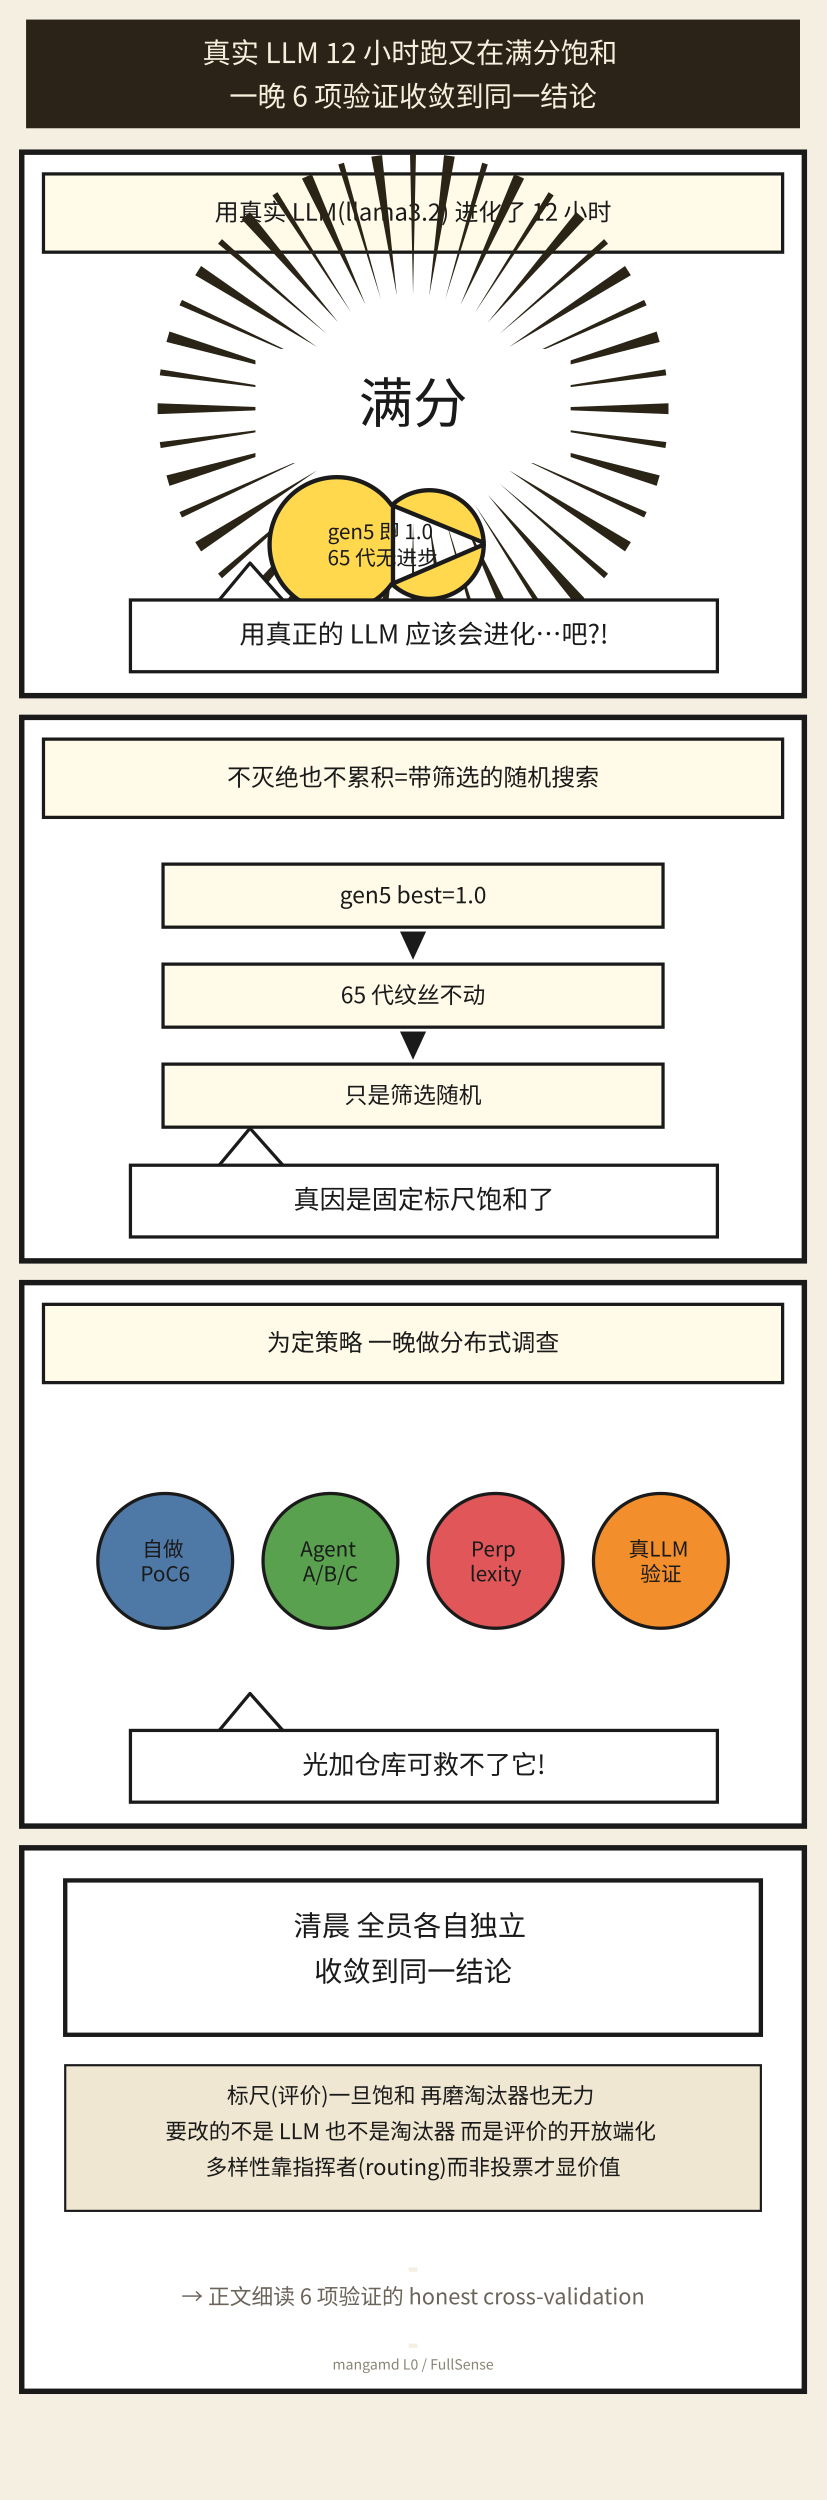
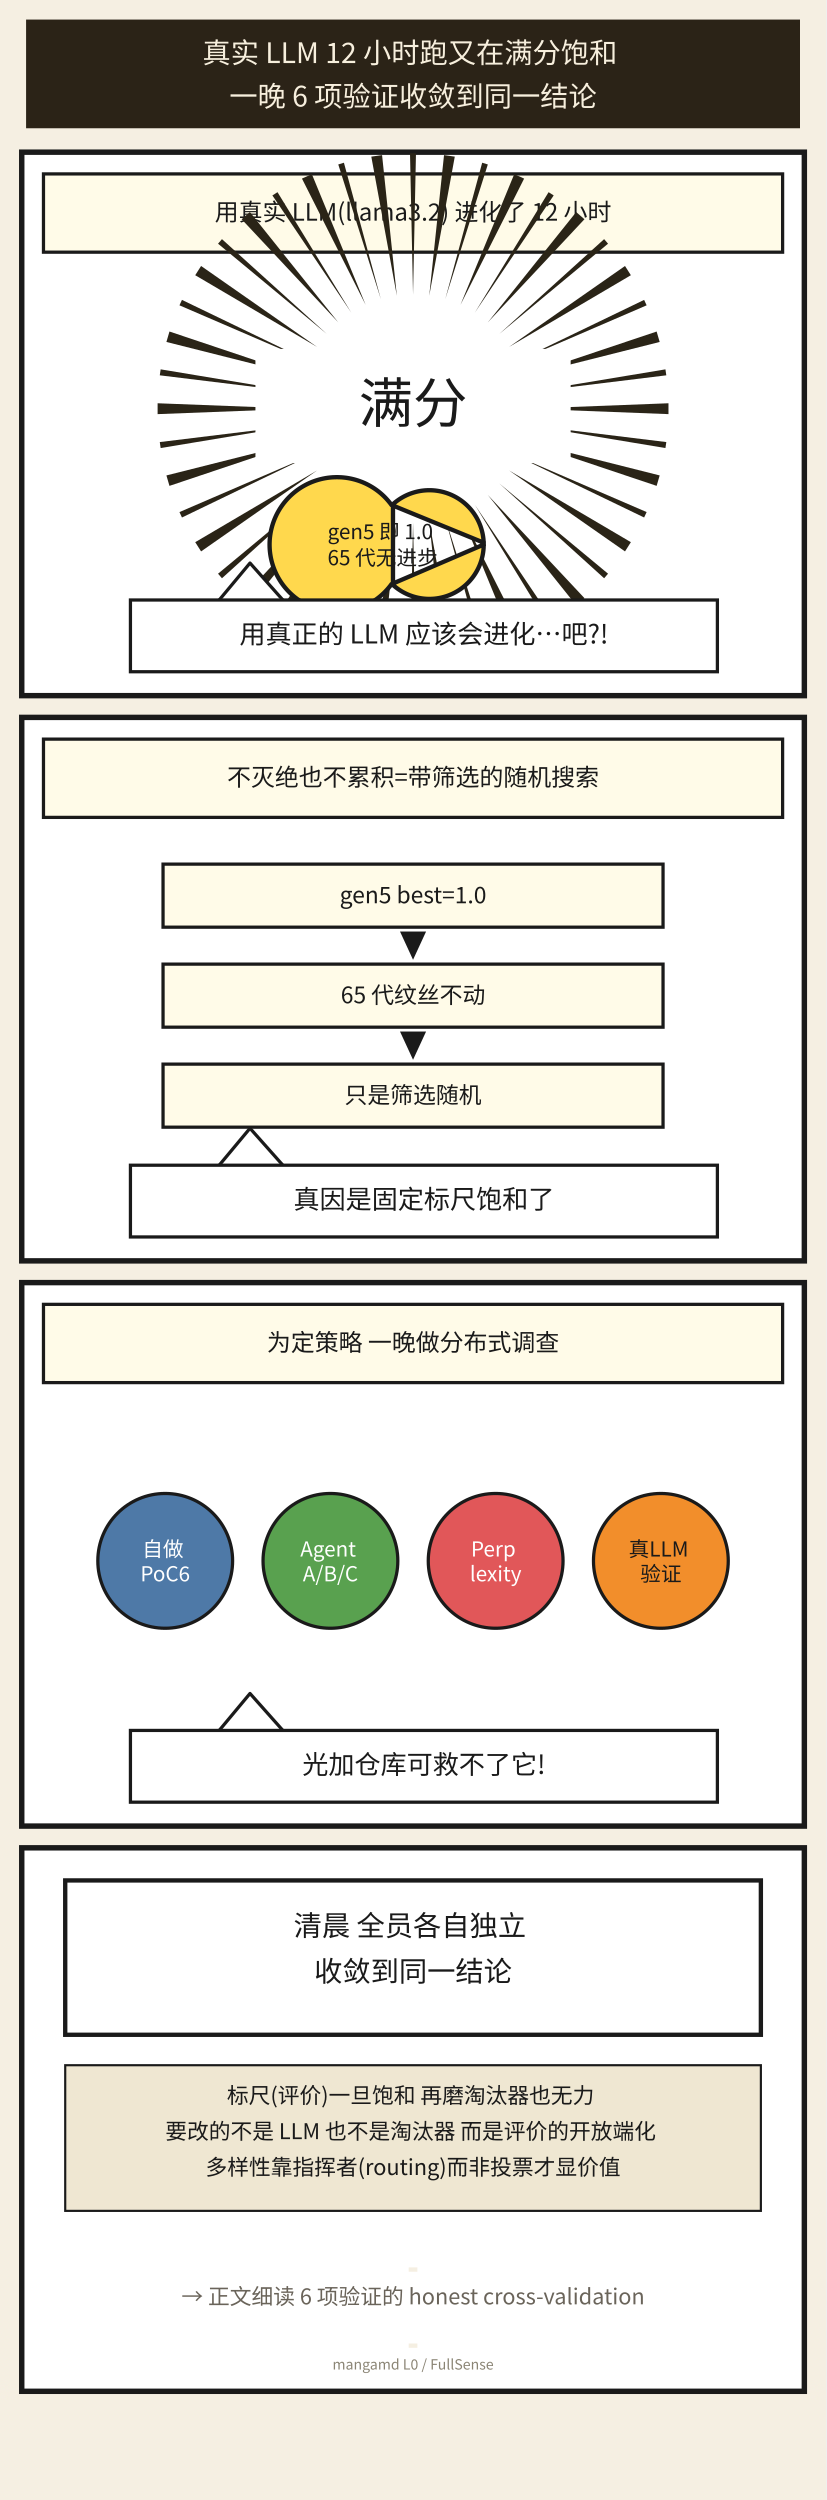
<svg xmlns="http://www.w3.org/2000/svg" viewBox="0 0 760 2300" role="img" aria-label="lldarwin v2 通宵马拉松 #27" style="width:100%;height:auto;max-width:1200px">
  <defs />
  <rect width="760" height="2300" fill="#f5efe2" />
  <g transform="translate(0.00,0.00) scale(1)">
    <path d="M 24.00,18.00 L 736.00,18.00 L 736.00,118.00 L 24.00,118.00 Z" fill="#2b2317" stroke="none" stroke-width="3" />
    <text font-family="'Microsoft YaHei','Noto Sans CJK SC',sans-serif" font-size="26" fill="#f7efdd" text-anchor="middle">
      <tspan x="380.0" y="58.0">真实 LLM 12 小时跑又在满分饱和</tspan>
      <tspan x="380.0" y="98.0">一晚 6 项验证收敛到同一结论</tspan>
    </text>
  </g>
  <g transform="translate(0.00,0.00) scale(1)">
    <path d="M 20.00,140.00 L 740.00,140.00 L 740.00,640.00 L 20.00,640.00 Z" fill="#ffffff" stroke="#1a1a1a" stroke-width="5" />
    <text font-family="'Microsoft YaHei','Noto Sans CJK SC',sans-serif" font-size="1" fill="#1a1a1a" text-anchor="middle">
      <tspan x="0.0" y="0.0" />
    </text>
  </g>
  <g transform="translate(0.00,0.00) scale(1)">
    <path d="M 20.00,660.00 L 740.00,660.00 L 740.00,1160.00 L 20.00,1160.00 Z" fill="#ffffff" stroke="#1a1a1a" stroke-width="5" />
    <text font-family="'Microsoft YaHei','Noto Sans CJK SC',sans-serif" font-size="1" fill="#1a1a1a" text-anchor="middle">
      <tspan x="0.0" y="0.0" />
    </text>
  </g>
  <g transform="translate(0.00,0.00) scale(1)">
    <path d="M 20.00,1180.00 L 740.00,1180.00 L 740.00,1680.00 L 20.00,1680.00 Z" fill="#ffffff" stroke="#1a1a1a" stroke-width="5" />
    <text font-family="'Microsoft YaHei','Noto Sans CJK SC',sans-serif" font-size="1" fill="#1a1a1a" text-anchor="middle">
      <tspan x="0.0" y="0.0" />
    </text>
  </g>
  <g transform="translate(0.00,0.00) scale(1)">
    <path d="M 20.00,1700.00 L 740.00,1700.00 L 740.00,2200.00 L 20.00,2200.00 Z" fill="#ffffff" stroke="#1a1a1a" stroke-width="5" />
    <text font-family="'Microsoft YaHei','Noto Sans CJK SC',sans-serif" font-size="1" fill="#1a1a1a" text-anchor="middle">
      <tspan x="0.0" y="0.0" />
    </text>
  </g>
  <g transform="translate(0.00,0.00) scale(1)">
    <path d="M 40.00,160.00 L 720.00,160.00 L 720.00,232.00 L 40.00,232.00 Z" fill="#fffbe8" stroke="#1a1a1a" stroke-width="3" />
    <text font-family="'Microsoft YaHei','Noto Sans CJK SC',sans-serif" font-size="22" fill="#1a1a1a" text-anchor="middle">
      <tspan x="380.0" y="203.0">用真实 LLM(llama3.2) 进化了 12 小时</tspan>
    </text>
  </g>
  <g>
    <path d="M 485.0,376.0 L 615.0,381.0 L 615.0,371.0 Z" fill="#2a2417" />
    <path d="M 483.9,390.9 L 612.2,412.2 L 613.0,406.7 Z" fill="#2a2417" />
    <path d="M 480.7,405.6 L 604.1,447.0 L 606.9,437.4 Z" fill="#2a2417" />
    <path d="M 475.5,419.6 L 592.6,476.1 L 594.9,471.1 Z" fill="#2a2417" />
    <path d="M 468.3,432.8 L 575.0,507.3 L 580.4,498.8 Z" fill="#2a2417" />
    <path d="M 459.4,444.8 L 555.8,532.0 L 559.4,527.8 Z" fill="#2a2417" />
    <path d="M 448.8,455.4 L 530.1,556.9 L 537.7,550.3 Z" fill="#2a2417" />
    <path d="M 436.8,464.3 L 504.7,575.2 L 509.4,572.2 Z" fill="#2a2417" />
    <path d="M 423.6,471.5 L 473.1,591.8 L 482.2,587.7 Z" fill="#2a2417" />
    <path d="M 409.6,476.7 L 443.6,602.3 L 448.8,600.7 Z" fill="#2a2417" />
    <path d="M 394.9,479.9 L 408.5,609.3 L 418.4,607.9 Z" fill="#2a2417" />
    <path d="M 380.0,481.0 L 377.3,611.0 L 382.8,611.0 Z" fill="#2a2417" />
    <path d="M 365.1,479.9 L 341.6,607.9 L 351.5,609.3 Z" fill="#2a2417" />
    <path d="M 350.4,476.7 L 311.2,600.7 L 316.4,602.3 Z" fill="#2a2417" />
    <path d="M 336.4,471.5 L 277.8,587.7 L 286.9,591.8 Z" fill="#2a2417" />
    <path d="M 323.2,464.3 L 250.6,572.2 L 255.3,575.2 Z" fill="#2a2417" />
    <path d="M 311.2,455.4 L 222.3,550.3 L 229.9,556.9 Z" fill="#2a2417" />
    <path d="M 300.6,444.8 L 200.6,527.8 L 204.2,532.0 Z" fill="#2a2417" />
    <path d="M 291.7,432.8 L 179.6,498.8 L 185.0,507.3 Z" fill="#2a2417" />
    <path d="M 284.5,419.6 L 165.1,471.1 L 167.4,476.1 Z" fill="#2a2417" />
    <path d="M 279.3,405.6 L 153.1,437.4 L 155.9,447.0 Z" fill="#2a2417" />
    <path d="M 276.1,390.9 L 147.0,406.7 L 147.8,412.2 Z" fill="#2a2417" />
    <path d="M 275.0,376.0 L 145.0,371.0 L 145.0,381.0 Z" fill="#2a2417" />
    <path d="M 276.1,361.1 L 147.8,339.8 L 147.0,345.3 Z" fill="#2a2417" />
    <path d="M 279.3,346.4 L 155.9,305.0 L 153.1,314.6 Z" fill="#2a2417" />
    <path d="M 284.5,332.4 L 167.4,275.9 L 165.1,280.9 Z" fill="#2a2417" />
    <path d="M 291.7,319.2 L 185.0,244.7 L 179.6,253.2 Z" fill="#2a2417" />
    <path d="M 300.6,307.2 L 204.2,220.0 L 200.6,224.2 Z" fill="#2a2417" />
    <path d="M 311.2,296.6 L 229.9,195.1 L 222.3,201.7 Z" fill="#2a2417" />
    <path d="M 323.2,287.7 L 255.3,176.8 L 250.6,179.8 Z" fill="#2a2417" />
    <path d="M 336.4,280.5 L 286.9,160.2 L 277.8,164.3 Z" fill="#2a2417" />
    <path d="M 350.4,275.3 L 316.4,149.7 L 311.2,151.3 Z" fill="#2a2417" />
    <path d="M 365.1,272.1 L 351.5,142.7 L 341.6,144.1 Z" fill="#2a2417" />
    <path d="M 380.0,271.0 L 382.7,141.0 L 377.2,141.0 Z" fill="#2a2417" />
    <path d="M 394.9,272.1 L 418.4,144.1 L 408.5,142.7 Z" fill="#2a2417" />
    <path d="M 409.6,275.3 L 448.8,151.3 L 443.6,149.7 Z" fill="#2a2417" />
    <path d="M 423.6,280.5 L 482.2,164.3 L 473.1,160.2 Z" fill="#2a2417" />
    <path d="M 436.8,287.7 L 509.4,179.8 L 504.7,176.8 Z" fill="#2a2417" />
    <path d="M 448.8,296.6 L 537.7,201.7 L 530.1,195.1 Z" fill="#2a2417" />
    <path d="M 459.4,307.2 L 559.4,224.2 L 555.8,220.0 Z" fill="#2a2417" />
    <path d="M 468.3,319.2 L 580.4,253.2 L 575.0,244.7 Z" fill="#2a2417" />
    <path d="M 475.5,332.4 L 594.9,280.9 L 592.6,275.9 Z" fill="#2a2417" />
    <path d="M 480.7,346.4 L 606.9,314.6 L 604.1,305.0 Z" fill="#2a2417" />
    <path d="M 483.9,361.1 L 613.0,345.3 L 612.2,339.8 Z" fill="#2a2417" />
  </g>
  <g transform="translate(0.00,0.00) scale(1)">
    <path d="M 235.00,321.00 L 525.00,321.00 L 525.00,426.00 L 235.00,426.00 Z" fill="#ffffff" stroke="none" stroke-width="3" />
    <text font-family="'Microsoft YaHei','Noto Sans CJK SC',sans-serif" font-size="50" fill="#1a1a1a" text-anchor="middle">
      <tspan x="380.0" y="389.0">满分</tspan>
    </text>
  </g>
  <path d="M 360.16,537.44 L 358.86,539.17 L 357.49,540.85 L 356.07,542.49 L 354.60,544.07 L 353.07,545.60 L 351.49,547.07 L 349.85,548.49 L 348.17,549.86 L 346.44,551.16 L 344.67,552.40 L 342.85,553.58 L 341.00,554.69 L 339.11,555.74 L 337.18,556.73 L 335.22,557.64 L 333.23,558.49 L 331.21,559.26 L 329.16,559.97 L 327.09,560.60 L 325.00,561.16 L 322.89,561.65 L 320.77,562.06 L 318.63,562.40 L 316.48,562.66 L 314.32,562.85 L 312.16,562.96 L 310.00,563.00 L 307.84,562.96 L 305.68,562.85 L 303.52,562.66 L 301.37,562.40 L 299.23,562.06 L 297.11,561.65 L 295.00,561.16 L 292.91,560.60 L 290.84,559.97 L 288.79,559.26 L 286.77,558.49 L 284.78,557.64 L 282.82,556.73 L 280.89,555.74 L 279.00,554.69 L 277.15,553.58 L 275.33,552.40 L 273.56,551.16 L 271.83,549.86 L 270.15,548.49 L 268.51,547.07 L 266.93,545.60 L 265.40,544.07 L 263.93,542.49 L 262.51,540.85 L 261.14,539.17 L 259.84,537.44 L 258.60,535.67 L 257.42,533.85 L 256.31,532.00 L 255.26,530.11 L 254.27,528.18 L 253.36,526.22 L 252.51,524.23 L 251.74,522.21 L 251.03,520.16 L 250.40,518.09 L 249.84,516.00 L 249.35,513.89 L 248.94,511.77 L 248.60,509.63 L 248.34,507.48 L 248.15,505.32 L 248.04,503.16 L 248.00,501.00 L 248.04,498.84 L 248.15,496.68 L 248.34,494.52 L 248.60,492.37 L 248.94,490.23 L 249.35,488.11 L 249.84,486.00 L 250.40,483.91 L 251.03,481.84 L 251.74,479.79 L 252.51,477.77 L 253.36,475.78 L 254.27,473.82 L 255.26,471.89 L 256.31,470.00 L 257.42,468.15 L 258.60,466.33 L 259.84,464.56 L 261.14,462.83 L 262.51,461.15 L 263.93,459.51 L 265.40,457.93 L 266.93,456.40 L 268.51,454.93 L 270.15,453.51 L 271.83,452.14 L 273.56,450.84 L 275.33,449.60 L 277.15,448.42 L 279.00,447.31 L 280.89,446.26 L 282.82,445.27 L 284.78,444.36 L 286.77,443.51 L 288.79,442.74 L 290.84,442.03 L 292.91,441.40 L 295.00,440.84 L 297.11,440.35 L 299.23,439.94 L 301.37,439.60 L 303.52,439.34 L 305.68,439.15 L 307.84,439.04 L 310.00,439.00 L 312.16,439.04 L 314.32,439.15 L 316.48,439.34 L 318.63,439.60 L 320.77,439.94 L 322.89,440.35 L 325.00,440.84 L 327.09,441.40 L 329.16,442.03 L 331.21,442.74 L 333.23,443.51 L 335.22,444.36 L 337.18,445.27 L 339.11,446.26 L 341.00,447.31 L 342.85,448.42 L 344.67,449.60 L 346.44,450.84 L 348.17,452.14 L 349.85,453.51 L 351.49,454.93 L 353.07,456.40 L 354.60,457.93 L 356.07,459.51 L 357.49,461.15 L 358.86,462.83 L 360.16,464.56 L 444.97,499.26 L 444.88,497.51 L 444.73,495.77 L 444.51,494.04 L 444.24,492.32 L 443.91,490.60 L 443.51,488.90 L 443.06,487.22 L 442.55,485.55 L 441.98,483.90 L 441.36,482.27 L 440.68,480.66 L 439.94,479.08 L 439.15,477.53 L 438.30,476.00 L 437.40,474.50 L 436.45,473.04 L 435.45,471.61 L 434.40,470.22 L 433.30,468.86 L 432.16,467.54 L 430.97,466.27 L 429.73,465.03 L 428.46,463.84 L 427.14,462.70 L 425.78,461.60 L 424.39,460.55 L 422.96,459.55 L 421.50,458.60 L 420.00,457.70 L 418.47,456.85 L 416.92,456.06 L 415.34,455.32 L 413.73,454.64 L 412.10,454.02 L 410.45,453.45 L 408.78,452.94 L 407.10,452.49 L 405.40,452.09 L 403.68,451.76 L 401.96,451.49 L 400.23,451.27 L 398.49,451.12 L 396.74,451.03 L 395.00,451.00 L 393.26,451.03 L 391.51,451.12 L 389.77,451.27 L 388.04,451.49 L 386.32,451.76 L 384.60,452.09 L 382.90,452.49 L 381.22,452.94 L 379.55,453.45 L 377.90,454.02 L 376.27,454.64 L 374.66,455.32 L 373.08,456.06 L 371.53,456.85 L 370.00,457.70 L 368.50,458.60 L 367.04,459.55 L 365.61,460.55 L 364.22,461.60 L 362.86,462.70 L 361.54,463.84 L 361.54,538.16 L 362.86,539.30 L 364.22,540.40 L 365.61,541.45 L 367.04,542.45 L 368.50,543.40 L 370.00,544.30 L 371.53,545.15 L 373.08,545.94 L 374.66,546.68 L 376.27,547.36 L 377.90,547.98 L 379.55,548.55 L 381.22,549.06 L 382.90,549.51 L 384.60,549.91 L 386.32,550.24 L 388.04,550.51 L 389.77,550.73 L 391.51,550.88 L 393.26,550.97 L 395.00,551.00 L 396.74,550.97 L 398.49,550.88 L 400.23,550.73 L 401.96,550.51 L 403.68,550.24 L 405.40,549.91 L 407.10,549.51 L 408.78,549.06 L 410.45,548.55 L 412.10,547.98 L 413.73,547.36 L 415.34,546.68 L 416.92,545.94 L 418.47,545.15 L 420.00,544.30 L 421.50,543.40 L 422.96,542.45 L 424.39,541.45 L 425.78,540.40 L 427.14,539.30 L 428.46,538.16 L 429.73,536.97 L 430.97,535.73 L 432.16,534.46 L 433.30,533.14 L 434.40,531.78 L 435.45,530.39 L 436.45,528.96 L 437.40,527.50 L 438.30,526.00 L 439.15,524.47 L 439.94,522.92 L 440.68,521.34 L 441.36,519.73 L 441.98,518.10 L 442.55,516.45 L 443.06,514.78 L 443.51,513.10 L 443.91,511.40 L 444.24,509.68 L 444.51,507.96 L 444.73,506.23 L 444.88,504.49 L 444.97,502.74 L 445.00,501.00 Z" fill="#ffd84d" stroke="#1a1a1a" stroke-width="4" fill-rule="nonzero" />
  <g transform="translate(0.00,0.00) scale(1)">
    <path d="M 348.00,476.00 L 352.00,476.00 L 352.00,479.00 L 348.00,479.00 Z" fill="#ffd84d" stroke="none" stroke-width="3" />
    <text font-family="'Microsoft YaHei','Noto Sans CJK SC',sans-serif" font-size="19" fill="#1a1a1a" text-anchor="middle">
      <tspan x="352.0" y="496.0">gen5 即 1.0</tspan>
      <tspan x="352.0" y="520.0">65 代无进步</tspan>
    </text>
  </g>
  <g transform="translate(0.00,0.00) scale(1)">
    <path d="M 200.00,554.00 L 230.00,518.00 L 262.00,554.00 Z" fill="#ffffff" stroke="#1a1a1a" stroke-width="3" stroke-linejoin="round" />
    <path d="M 120.00,552.00 L 660.00,552.00 L 660.00,618.00 L 120.00,618.00 Z" fill="#ffffff" stroke="#1a1a1a" stroke-width="3" />
    <text font-family="'Microsoft YaHei','Noto Sans CJK SC',sans-serif" font-size="24" fill="#1a1a1a" text-anchor="middle">
      <tspan x="390.0" y="592.0">用真正的 LLM 应该会进化…吧?!</tspan>
    </text>
  </g>
  <g transform="translate(0.00,0.00) scale(1)">
    <path d="M 40.00,680.00 L 720.00,680.00 L 720.00,752.00 L 40.00,752.00 Z" fill="#fffbe8" stroke="#1a1a1a" stroke-width="3" />
    <text font-family="'Microsoft YaHei','Noto Sans CJK SC',sans-serif" font-size="22" fill="#1a1a1a" text-anchor="middle">
      <tspan x="380.0" y="723.0">不灭绝也不累积=带筛选的随机搜索</tspan>
    </text>
  </g>
  <g transform="translate(0.00,0.00) scale(1)">
    <path d="M 150.00,795.00 L 610.00,795.00 L 610.00,853.00 L 150.00,853.00 Z" fill="#fffbe8" stroke="#1a1a1a" stroke-width="3" />
    <text font-family="'Microsoft YaHei','Noto Sans CJK SC',sans-serif" font-size="21" fill="#1a1a1a" text-anchor="middle">
      <tspan x="380.0" y="831.0">gen5 best=1.0</tspan>
    </text>
  </g>
  <g transform="translate(0.00,0.00) scale(1)">
    <path d="M 368.00,857.00 L 392.00,857.00 L 380.00,883.00 Z" fill="#1a1a1a" stroke="none" stroke-width="3" />
    <text font-family="'Microsoft YaHei','Noto Sans CJK SC',sans-serif" font-size="1" fill="#1a1a1a" text-anchor="middle">
      <tspan x="0.0" y="0.0" />
    </text>
  </g>
  <g transform="translate(0.00,0.00) scale(1)">
    <path d="M 150.00,887.00 L 610.00,887.00 L 610.00,945.00 L 150.00,945.00 Z" fill="#fffbe8" stroke="#1a1a1a" stroke-width="3" />
    <text font-family="'Microsoft YaHei','Noto Sans CJK SC',sans-serif" font-size="21" fill="#1a1a1a" text-anchor="middle">
      <tspan x="380.0" y="923.0">65 代纹丝不动</tspan>
    </text>
  </g>
  <g transform="translate(0.00,0.00) scale(1)">
    <path d="M 368.00,949.00 L 392.00,949.00 L 380.00,975.00 Z" fill="#1a1a1a" stroke="none" stroke-width="3" />
    <text font-family="'Microsoft YaHei','Noto Sans CJK SC',sans-serif" font-size="1" fill="#1a1a1a" text-anchor="middle">
      <tspan x="0.0" y="0.0" />
    </text>
  </g>
  <g transform="translate(0.00,0.00) scale(1)">
    <path d="M 150.00,979.00 L 610.00,979.00 L 610.00,1037.00 L 150.00,1037.00 Z" fill="#fffbe8" stroke="#1a1a1a" stroke-width="3" />
    <text font-family="'Microsoft YaHei','Noto Sans CJK SC',sans-serif" font-size="21" fill="#1a1a1a" text-anchor="middle">
      <tspan x="380.0" y="1015.0">只是筛选随机</tspan>
    </text>
  </g>
  <g transform="translate(0.00,0.00) scale(1)">
    <path d="M 200.00,1074.00 L 230.00,1038.00 L 262.00,1074.00 Z" fill="#ffffff" stroke="#1a1a1a" stroke-width="3" stroke-linejoin="round" />
    <path d="M 120.00,1072.00 L 660.00,1072.00 L 660.00,1138.00 L 120.00,1138.00 Z" fill="#ffffff" stroke="#1a1a1a" stroke-width="3" />
    <text font-family="'Microsoft YaHei','Noto Sans CJK SC',sans-serif" font-size="24" fill="#1a1a1a" text-anchor="middle">
      <tspan x="390.0" y="1112.0">真因是固定标尺饱和了</tspan>
    </text>
  </g>
  <g transform="translate(0.00,0.00) scale(1)">
    <path d="M 40.00,1200.00 L 720.00,1200.00 L 720.00,1272.00 L 40.00,1272.00 Z" fill="#fffbe8" stroke="#1a1a1a" stroke-width="3" />
    <text font-family="'Microsoft YaHei','Noto Sans CJK SC',sans-serif" font-size="22" fill="#1a1a1a" text-anchor="middle">
      <tspan x="380.0" y="1243.0">为定策略 一晚做分布式调查</tspan>
    </text>
  </g>
  <g transform="translate(0.00,0.00) scale(1)">
    <path d="M 90.00,1436.00 a 62.00,62.00 0 1,0 124.00,0 a 62.00,62.00 0 1,0 -124.00,0 Z" fill="#4e79a7" stroke="#1a1a1a" stroke-width="3" />
-     <text font-family="'Microsoft YaHei','Noto Sans CJK SC',sans-serif" font-size="19" fill="#1a1a1a" text-anchor="middle">
+     <text font-family="'Microsoft YaHei','Noto Sans CJK SC',sans-serif" font-size="19" fill="#ffffff" text-anchor="middle">
      <tspan x="152.0" y="1432.0">自做</tspan>
      <tspan x="152.0" y="1454.8">PoC6</tspan>
    </text>
  </g>
  <g transform="translate(0.00,0.00) scale(1)">
    <path d="M 242.00,1436.00 a 62.00,62.00 0 1,0 124.00,0 a 62.00,62.00 0 1,0 -124.00,0 Z" fill="#59a14f" stroke="#1a1a1a" stroke-width="3" />
-     <text font-family="'Microsoft YaHei','Noto Sans CJK SC',sans-serif" font-size="19" fill="#1a1a1a" text-anchor="middle">
+     <text font-family="'Microsoft YaHei','Noto Sans CJK SC',sans-serif" font-size="19" fill="#ffffff" text-anchor="middle">
      <tspan x="304.0" y="1432.0">Agent</tspan>
      <tspan x="304.0" y="1454.8">A/B/C</tspan>
    </text>
  </g>
  <g transform="translate(0.00,0.00) scale(1)">
    <path d="M 394.00,1436.00 a 62.00,62.00 0 1,0 124.00,0 a 62.00,62.00 0 1,0 -124.00,0 Z" fill="#e15759" stroke="#1a1a1a" stroke-width="3" />
-     <text font-family="'Microsoft YaHei','Noto Sans CJK SC',sans-serif" font-size="19" fill="#1a1a1a" text-anchor="middle">
+     <text font-family="'Microsoft YaHei','Noto Sans CJK SC',sans-serif" font-size="19" fill="#ffffff" text-anchor="middle">
      <tspan x="456.0" y="1432.0">Perp</tspan>
      <tspan x="456.0" y="1454.8">lexity</tspan>
    </text>
  </g>
  <g transform="translate(0.00,0.00) scale(1)">
    <path d="M 546.00,1436.00 a 62.00,62.00 0 1,0 124.00,0 a 62.00,62.00 0 1,0 -124.00,0 Z" fill="#f28e2b" stroke="#1a1a1a" stroke-width="3" />
    <text font-family="'Microsoft YaHei','Noto Sans CJK SC',sans-serif" font-size="19" fill="#1a1a1a" text-anchor="middle">
      <tspan x="608.0" y="1432.0">真LLM</tspan>
      <tspan x="608.0" y="1454.8">验证</tspan>
    </text>
  </g>
  <g transform="translate(0.00,0.00) scale(1)">
    <path d="M 200.00,1594.00 L 230.00,1558.00 L 262.00,1594.00 Z" fill="#ffffff" stroke="#1a1a1a" stroke-width="3" stroke-linejoin="round" />
    <path d="M 120.00,1592.00 L 660.00,1592.00 L 660.00,1658.00 L 120.00,1658.00 Z" fill="#ffffff" stroke="#1a1a1a" stroke-width="3" />
    <text font-family="'Microsoft YaHei','Noto Sans CJK SC',sans-serif" font-size="24" fill="#1a1a1a" text-anchor="middle">
      <tspan x="390.0" y="1632.0">光加仓库可救不了它!</tspan>
    </text>
  </g>
  <g transform="translate(0.00,0.00) scale(1)">
    <path d="M 60.00,1730.00 L 700.00,1730.00 L 700.00,1872.00 L 60.00,1872.00 Z" fill="#ffffff" stroke="#1a1a1a" stroke-width="4" />
    <text font-family="'Microsoft YaHei','Noto Sans CJK SC',sans-serif" font-size="26" fill="#1a1a1a" text-anchor="middle">
      <tspan x="380.0" y="1781.0">清晨 全员各自独立</tspan>
      <tspan x="380.0" y="1823.0">收敛到同一结论</tspan>
    </text>
  </g>
  <g transform="translate(0.00,0.00) scale(1)">
    <path d="M 60.00,1900.00 L 700.00,1900.00 L 700.00,2034.00 L 60.00,2034.00 Z" fill="#efe7d2" stroke="#1a1a1a" stroke-width="2" />
    <text font-family="'Microsoft YaHei','Noto Sans CJK SC',sans-serif" font-size="20" fill="#1a1a1a" text-anchor="middle">
      <tspan x="380.0" y="1935.0">标尺(评价)一旦饱和 再磨淘汰器也无力</tspan>
      <tspan x="380.0" y="1968.0">要改的不是 LLM 也不是淘汰器 而是评价的开放端化</tspan>
      <tspan x="380.0" y="2001.0">多样性靠指挥者(routing)而非投票才显价值</tspan>
    </text>
  </g>
  <g transform="translate(0.00,0.00) scale(1)">
    <path d="M 376.00,2086.00 L 384.00,2086.00 L 384.00,2090.00 L 376.00,2090.00 Z" fill="#f5efe2" stroke="none" stroke-width="3" />
    <text font-family="'Microsoft YaHei','Noto Sans CJK SC',sans-serif" font-size="20" fill="#6a645a" text-anchor="middle">
      <tspan x="380.0" y="2120.0">→ 正文细读 6 项验证的 honest cross-validation</tspan>
    </text>
  </g>
  <g transform="translate(0.00,0.00) scale(1)">
    <path d="M 376.00,2156.00 L 384.00,2156.00 L 384.00,2160.00 L 376.00,2160.00 Z" fill="#f5efe2" stroke="none" stroke-width="3" />
    <text font-family="'Microsoft YaHei','Noto Sans CJK SC',sans-serif" font-size="13" fill="#8a8474" text-anchor="middle">
      <tspan x="380.0" y="2180.0">mangamd L0 / FullSense</tspan>
    </text>
  </g>
</svg>
